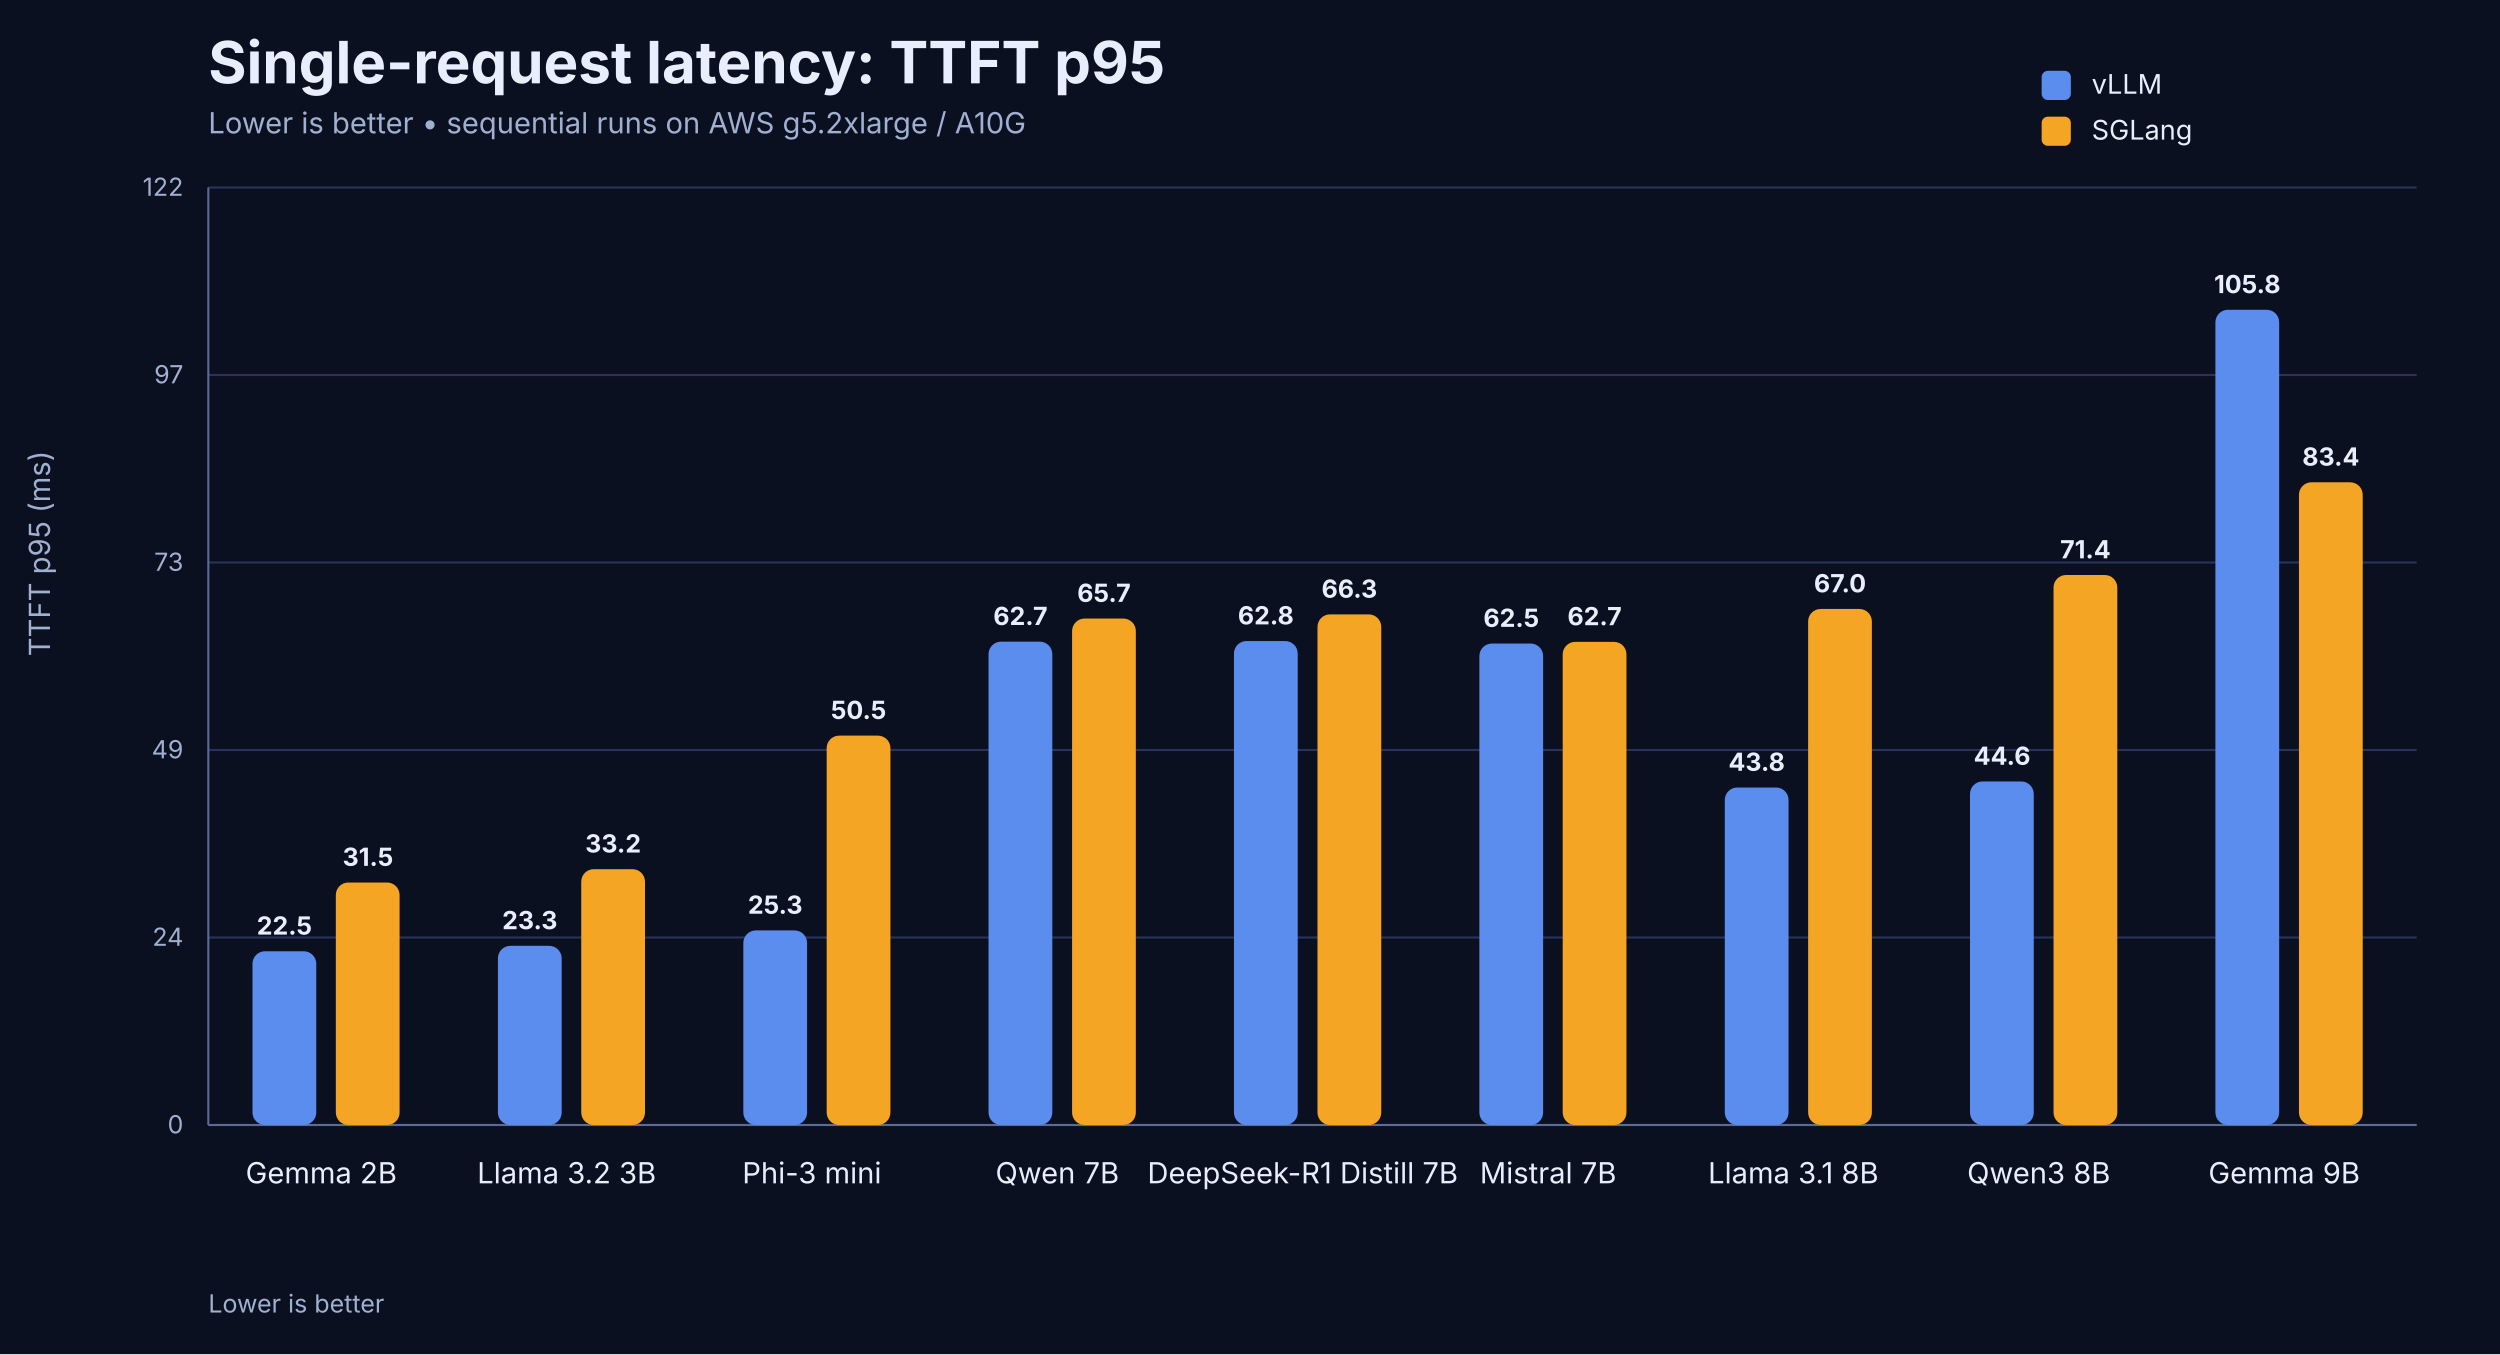
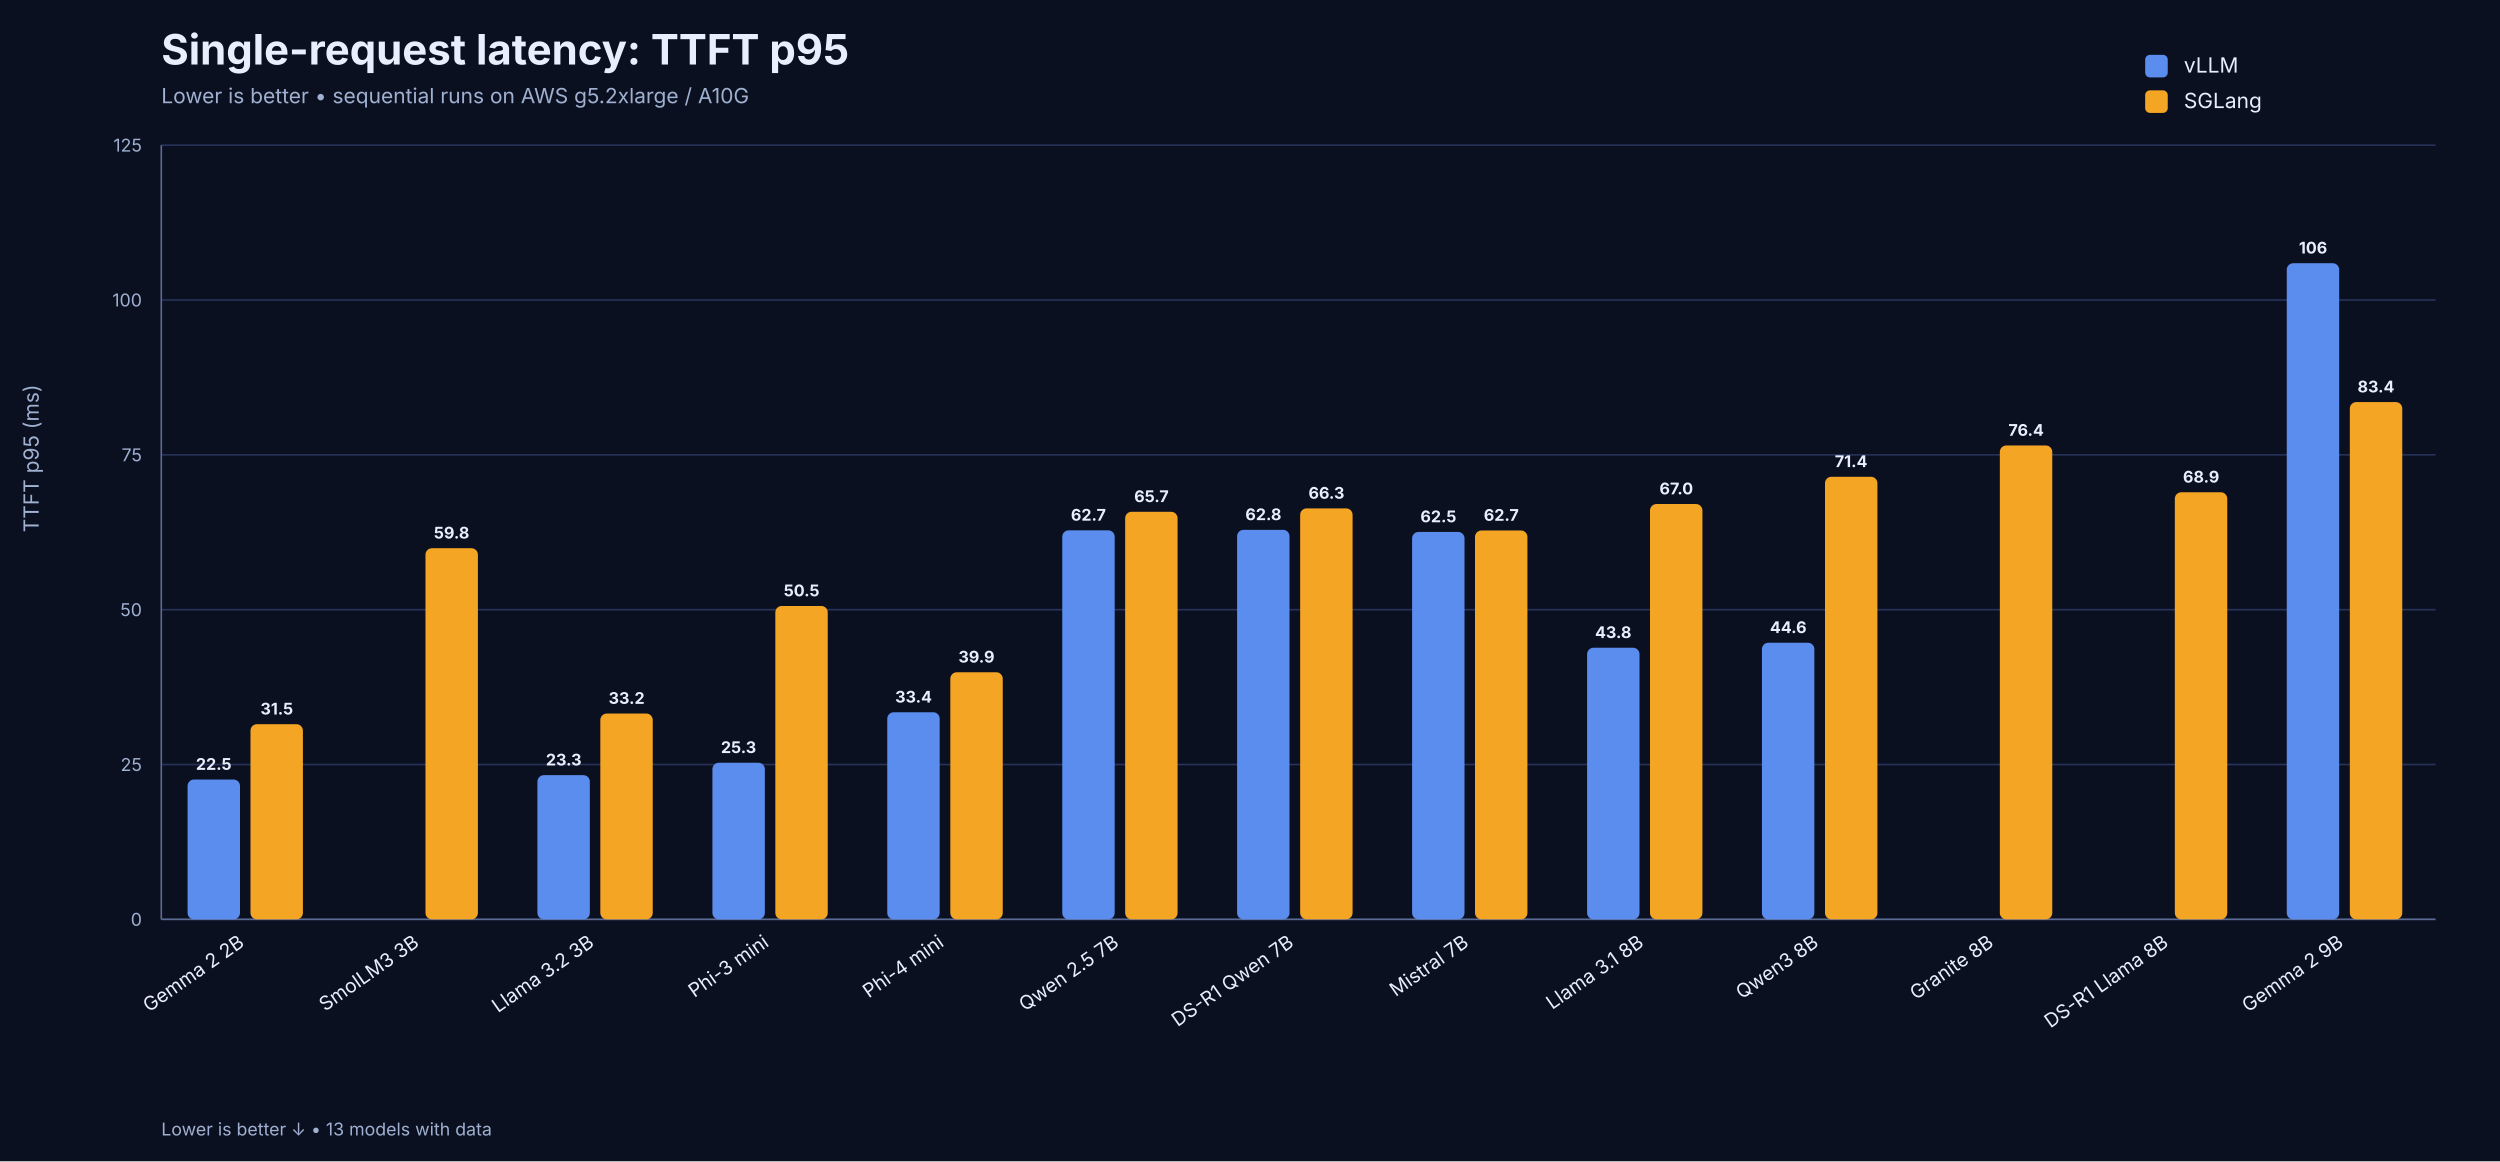
- <svg xmlns="http://www.w3.org/2000/svg" width="1200" height="650" viewBox="0 0 1200 650">
-   <style>text{font-family:system-ui,-apple-system,sans-serif;fill:#e8eefc}.muted{fill:#9fb0d0}.small{font-size:12px}.label{font-size:14px}.title{font-size:28px;font-weight:700}.subtitle{font-size:14px}.axis{stroke:#5c6b91;stroke-width:1}.grid{stroke:#27335a;stroke-width:1}.value{font-size:12px;font-weight:700}.legend{font-size:13px}</style>
-   <rect width="1200" height="650" fill="#0b1020" />
+ <svg xmlns="http://www.w3.org/2000/svg" width="1550" height="720" viewBox="0 0 1550 720">
+   <style>text{font-family:system-ui,-apple-system,sans-serif;fill:#e8eefc}.muted{fill:#9fb0d0}.small{font-size:11px}.label{font-size:13px}.title{font-size:26px;font-weight:700}.subtitle{font-size:13px}.axis{stroke:#5c6b91;stroke-width:1}.grid{stroke:#27335a;stroke-width:1}.value{font-size:10px;font-weight:700}.legend{font-size:13px}.xlbl{font-size:12px}</style>
+   <rect width="1550" height="720" fill="#0b1020" />
  <text x="100" y="40" class="title">Single-request latency: TTFT p95</text>
  <text x="100" y="64" class="subtitle muted">Lower is better • sequential runs on AWS g5.2xlarge / A10G</text>
-   <line x1="100" y1="540.0" x2="1160" y2="540.0" class="grid" />
-   <text x="88" y="544.0" text-anchor="end" class="small muted">0</text>
-   <line x1="100" y1="450.0" x2="1160" y2="450.0" class="grid" />
-   <text x="88" y="454.0" text-anchor="end" class="small muted">24</text>
-   <line x1="100" y1="360.0" x2="1160" y2="360.0" class="grid" />
-   <text x="88" y="364.0" text-anchor="end" class="small muted">49</text>
-   <line x1="100" y1="270.0" x2="1160" y2="270.0" class="grid" />
-   <text x="88" y="274.0" text-anchor="end" class="small muted">73</text>
-   <line x1="100" y1="180.0" x2="1160" y2="180.0" class="grid" />
-   <text x="88" y="184.0" text-anchor="end" class="small muted">97</text>
-   <line x1="100" y1="90.0" x2="1160" y2="90.0" class="grid" />
-   <text x="88" y="94.0" text-anchor="end" class="small muted">122</text>
-   <line x1="100" y1="90" x2="100" y2="540" class="axis" />
-   <line x1="100" y1="540" x2="1160" y2="540" class="axis" />
-   <rect x="121.2" y="456.6" width="30.6" height="83.4" rx="6" fill="#5B8DEF" />
-   <text x="136.5" y="448.6" text-anchor="middle" class="value">22.5</text>
-   <rect x="161.2" y="423.6" width="30.6" height="116.4" rx="6" fill="#F5A524" />
-   <text x="176.6" y="415.6" text-anchor="middle" class="value">31.5</text>
-   <text x="154.2" y="568" text-anchor="middle" class="label">Gemma 2B</text>
-   <rect x="239.0" y="454.0" width="30.6" height="86.0" rx="6" fill="#5B8DEF" />
-   <text x="254.3" y="446.0" text-anchor="middle" class="value">23.3</text>
-   <rect x="279.0" y="417.2" width="30.6" height="122.8" rx="6" fill="#F5A524" />
-   <text x="294.3" y="409.2" text-anchor="middle" class="value">33.2</text>
-   <text x="272.0" y="568" text-anchor="middle" class="label">Llama 3.2 3B</text>
-   <rect x="356.8" y="446.6" width="30.6" height="93.4" rx="6" fill="#5B8DEF" />
-   <text x="372.1" y="438.6" text-anchor="middle" class="value">25.3</text>
-   <rect x="396.8" y="353.1" width="30.6" height="186.9" rx="6" fill="#F5A524" />
-   <text x="412.1" y="345.1" text-anchor="middle" class="value">50.5</text>
-   <text x="389.7" y="568" text-anchor="middle" class="label">Phi-3 mini</text>
-   <rect x="474.5" y="308.0" width="30.6" height="232.0" rx="6" fill="#5B8DEF" />
-   <text x="489.8" y="300.0" text-anchor="middle" class="value">62.7</text>
-   <rect x="514.6" y="296.9" width="30.6" height="243.1" rx="6" fill="#F5A524" />
-   <text x="529.9" y="288.9" text-anchor="middle" class="value">65.7</text>
-   <text x="507.5" y="568" text-anchor="middle" class="label">Qwen 7B</text>
-   <rect x="592.3" y="307.7" width="30.6" height="232.3" rx="6" fill="#5B8DEF" />
-   <text x="607.6" y="299.7" text-anchor="middle" class="value">62.8</text>
-   <rect x="632.4" y="294.9" width="30.6" height="245.1" rx="6" fill="#F5A524" />
-   <text x="647.7" y="286.9" text-anchor="middle" class="value">66.3</text>
-   <text x="625.3" y="568" text-anchor="middle" class="label">DeepSeek-R1 Distill 7B</text>
-   <rect x="710.1" y="308.9" width="30.6" height="231.1" rx="6" fill="#5B8DEF" />
-   <text x="725.4" y="300.9" text-anchor="middle" class="value">62.5</text>
-   <rect x="750.1" y="308.1" width="30.6" height="231.9" rx="6" fill="#F5A524" />
-   <text x="765.4" y="300.1" text-anchor="middle" class="value">62.7</text>
-   <text x="743.1" y="568" text-anchor="middle" class="label">Mistral 7B</text>
-   <rect x="827.9" y="378.0" width="30.6" height="162.0" rx="6" fill="#5B8DEF" />
-   <text x="843.2" y="370.0" text-anchor="middle" class="value">43.8</text>
-   <rect x="867.9" y="292.3" width="30.6" height="247.7" rx="6" fill="#F5A524" />
-   <text x="883.2" y="284.3" text-anchor="middle" class="value">67.0</text>
-   <text x="860.8" y="568" text-anchor="middle" class="label">Llama 3.1 8B</text>
-   <rect x="945.6" y="375.1" width="30.6" height="164.9" rx="6" fill="#5B8DEF" />
-   <text x="961.0" y="367.1" text-anchor="middle" class="value">44.6</text>
-   <rect x="985.7" y="276.0" width="30.6" height="264.0" rx="6" fill="#F5A524" />
-   <text x="1001.0" y="268.0" text-anchor="middle" class="value">71.4</text>
-   <text x="978.6" y="568" text-anchor="middle" class="label">Qwen3 8B</text>
-   <rect x="1063.4" y="148.7" width="30.6" height="391.3" rx="6" fill="#5B8DEF" />
-   <text x="1078.7" y="140.7" text-anchor="middle" class="value">105.8</text>
-   <rect x="1103.5" y="231.5" width="30.6" height="308.5" rx="6" fill="#F5A524" />
-   <text x="1118.8" y="223.5" text-anchor="middle" class="value">83.4</text>
-   <text x="1096.4" y="568" text-anchor="middle" class="label">Gemma 9B</text>
-   <rect x="980" y="34" width="14" height="14" rx="3" fill="#5B8DEF" />
-   <text x="1004" y="45" class="legend">vLLM</text>
-   <rect x="980" y="56" width="14" height="14" rx="3" fill="#F5A524" />
-   <text x="1004" y="67" class="legend">SGLang</text>
-   <text x="24" y="315.0" transform="rotate(-90 24 315.0)" class="label muted">TTFT p95 (ms)</text>
-   <text x="100" y="630" class="small muted">Lower is better</text>
+   <line x1="100" y1="570.0" x2="1510" y2="570.0" class="grid" />
+   <text x="88" y="574.0" text-anchor="end" class="small muted">0</text>
+   <line x1="100" y1="474.0" x2="1510" y2="474.0" class="grid" />
+   <text x="88" y="478.0" text-anchor="end" class="small muted">25</text>
+   <line x1="100" y1="378.0" x2="1510" y2="378.0" class="grid" />
+   <text x="88" y="382.0" text-anchor="end" class="small muted">50</text>
+   <line x1="100" y1="282.0" x2="1510" y2="282.0" class="grid" />
+   <text x="88" y="286.0" text-anchor="end" class="small muted">75</text>
+   <line x1="100" y1="186.0" x2="1510" y2="186.0" class="grid" />
+   <text x="88" y="190.0" text-anchor="end" class="small muted">100</text>
+   <line x1="100" y1="90.0" x2="1510" y2="90.0" class="grid" />
+   <text x="88" y="94.0" text-anchor="end" class="small muted">125</text>
+   <line x1="100" y1="90" x2="100" y2="570" class="axis" />
+   <line x1="100" y1="570" x2="1510" y2="570" class="axis" />
+   <rect x="116.3" y="483.3" width="32.5" height="86.7" rx="4" fill="#5B8DEF" />
+   <text x="132.5" y="477.3" text-anchor="middle" class="value">22.5</text>
+   <rect x="155.3" y="449.0" width="32.5" height="121.0" rx="4" fill="#F5A524" />
+   <text x="171.6" y="443.0" text-anchor="middle" class="value">31.5</text>
+   <text x="152.1" y="586" text-anchor="end" transform="rotate(-35 152.1 586)" class="xlbl">Gemma 2 2B</text>
+   <rect x="263.8" y="339.9" width="32.5" height="230.1" rx="4" fill="#F5A524" />
+   <text x="280.0" y="333.9" text-anchor="middle" class="value">59.8</text>
+   <text x="260.5" y="586" text-anchor="end" transform="rotate(-35 260.5 586)" class="xlbl">SmolLM3 3B</text>
+   <rect x="333.2" y="480.6" width="32.5" height="89.4" rx="4" fill="#5B8DEF" />
+   <text x="349.5" y="474.6" text-anchor="middle" class="value">23.3</text>
+   <rect x="372.2" y="442.4" width="32.5" height="127.6" rx="4" fill="#F5A524" />
+   <text x="388.5" y="436.4" text-anchor="middle" class="value">33.2</text>
+   <text x="369.0" y="586" text-anchor="end" transform="rotate(-35 369.0 586)" class="xlbl">Llama 3.2 3B</text>
+   <rect x="441.7" y="472.9" width="32.5" height="97.1" rx="4" fill="#5B8DEF" />
+   <text x="457.9" y="466.9" text-anchor="middle" class="value">25.3</text>
+   <rect x="480.7" y="375.7" width="32.5" height="194.3" rx="4" fill="#F5A524" />
+   <text x="497.0" y="369.7" text-anchor="middle" class="value">50.5</text>
+   <text x="477.4" y="586" text-anchor="end" transform="rotate(-35 477.4 586)" class="xlbl">Phi-3 mini</text>
+   <rect x="550.1" y="441.6" width="32.5" height="128.4" rx="4" fill="#5B8DEF" />
+   <text x="566.4" y="435.6" text-anchor="middle" class="value">33.4</text>
+   <rect x="589.2" y="416.8" width="32.5" height="153.2" rx="4" fill="#F5A524" />
+   <text x="605.4" y="410.8" text-anchor="middle" class="value">39.9</text>
+   <text x="585.9" y="586" text-anchor="end" transform="rotate(-35 585.9 586)" class="xlbl">Phi-4 mini</text>
+   <rect x="658.6" y="328.8" width="32.5" height="241.2" rx="4" fill="#5B8DEF" />
+   <text x="674.8" y="322.8" text-anchor="middle" class="value">62.7</text>
+   <rect x="697.6" y="317.3" width="32.5" height="252.7" rx="4" fill="#F5A524" />
+   <text x="713.9" y="311.3" text-anchor="middle" class="value">65.7</text>
+   <text x="694.4" y="586" text-anchor="end" transform="rotate(-35 694.4 586)" class="xlbl">Qwen 2.5 7B</text>
+   <rect x="767.0" y="328.5" width="32.5" height="241.5" rx="4" fill="#5B8DEF" />
+   <text x="783.3" y="322.5" text-anchor="middle" class="value">62.8</text>
+   <rect x="806.1" y="315.2" width="32.5" height="254.8" rx="4" fill="#F5A524" />
+   <text x="822.4" y="309.2" text-anchor="middle" class="value">66.3</text>
+   <text x="802.8" y="586" text-anchor="end" transform="rotate(-35 802.8 586)" class="xlbl">DS-R1 Qwen 7B</text>
+   <rect x="875.5" y="329.8" width="32.5" height="240.2" rx="4" fill="#5B8DEF" />
+   <text x="891.8" y="323.8" text-anchor="middle" class="value">62.5</text>
+   <rect x="914.5" y="328.9" width="32.5" height="241.1" rx="4" fill="#F5A524" />
+   <text x="930.8" y="322.9" text-anchor="middle" class="value">62.7</text>
+   <text x="911.3" y="586" text-anchor="end" transform="rotate(-35 911.3 586)" class="xlbl">Mistral 7B</text>
+   <rect x="984.0" y="401.6" width="32.5" height="168.4" rx="4" fill="#5B8DEF" />
+   <text x="1000.2" y="395.6" text-anchor="middle" class="value">43.8</text>
+   <rect x="1023.0" y="312.5" width="32.5" height="257.5" rx="4" fill="#F5A524" />
+   <text x="1039.3" y="306.5" text-anchor="middle" class="value">67.0</text>
+   <text x="1019.8" y="586" text-anchor="end" transform="rotate(-35 1019.8 586)" class="xlbl">Llama 3.1 8B</text>
+   <rect x="1092.4" y="398.5" width="32.5" height="171.5" rx="4" fill="#5B8DEF" />
+   <text x="1108.7" y="392.5" text-anchor="middle" class="value">44.6</text>
+   <rect x="1131.5" y="295.6" width="32.5" height="274.4" rx="4" fill="#F5A524" />
+   <text x="1147.7" y="289.6" text-anchor="middle" class="value">71.4</text>
+   <text x="1128.2" y="586" text-anchor="end" transform="rotate(-35 1128.2 586)" class="xlbl">Qwen3 8B</text>
+   <rect x="1239.9" y="276.2" width="32.5" height="293.8" rx="4" fill="#F5A524" />
+   <text x="1256.2" y="270.2" text-anchor="middle" class="value">76.4</text>
+   <text x="1236.7" y="586" text-anchor="end" transform="rotate(-35 1236.7 586)" class="xlbl">Granite 8B</text>
+   <rect x="1348.4" y="305.2" width="32.5" height="264.8" rx="4" fill="#F5A524" />
+   <text x="1364.7" y="299.2" text-anchor="middle" class="value">68.9</text>
+   <text x="1345.1" y="586" text-anchor="end" transform="rotate(-35 1345.1 586)" class="xlbl">DS-R1 Llama 8B</text>
+   <rect x="1417.8" y="163.2" width="32.5" height="406.8" rx="4" fill="#5B8DEF" />
+   <text x="1434.1" y="157.2" text-anchor="middle" class="value">106</text>
+   <rect x="1456.9" y="249.3" width="32.5" height="320.7" rx="4" fill="#F5A524" />
+   <text x="1473.1" y="243.3" text-anchor="middle" class="value">83.4</text>
+   <text x="1453.6" y="586" text-anchor="end" transform="rotate(-35 1453.6 586)" class="xlbl">Gemma 2 9B</text>
+   <rect x="1330" y="34" width="14" height="14" rx="3" fill="#5B8DEF" />
+   <text x="1354" y="45" class="legend">vLLM</text>
+   <rect x="1330" y="56" width="14" height="14" rx="3" fill="#F5A524" />
+   <text x="1354" y="67" class="legend">SGLang</text>
+   <text x="24" y="330.0" transform="rotate(-90 24 330.0)" class="label muted">TTFT p95 (ms)</text>
+   <text x="100" y="704" class="small muted">Lower is better ↓ • 13 models with data</text>
</svg>
